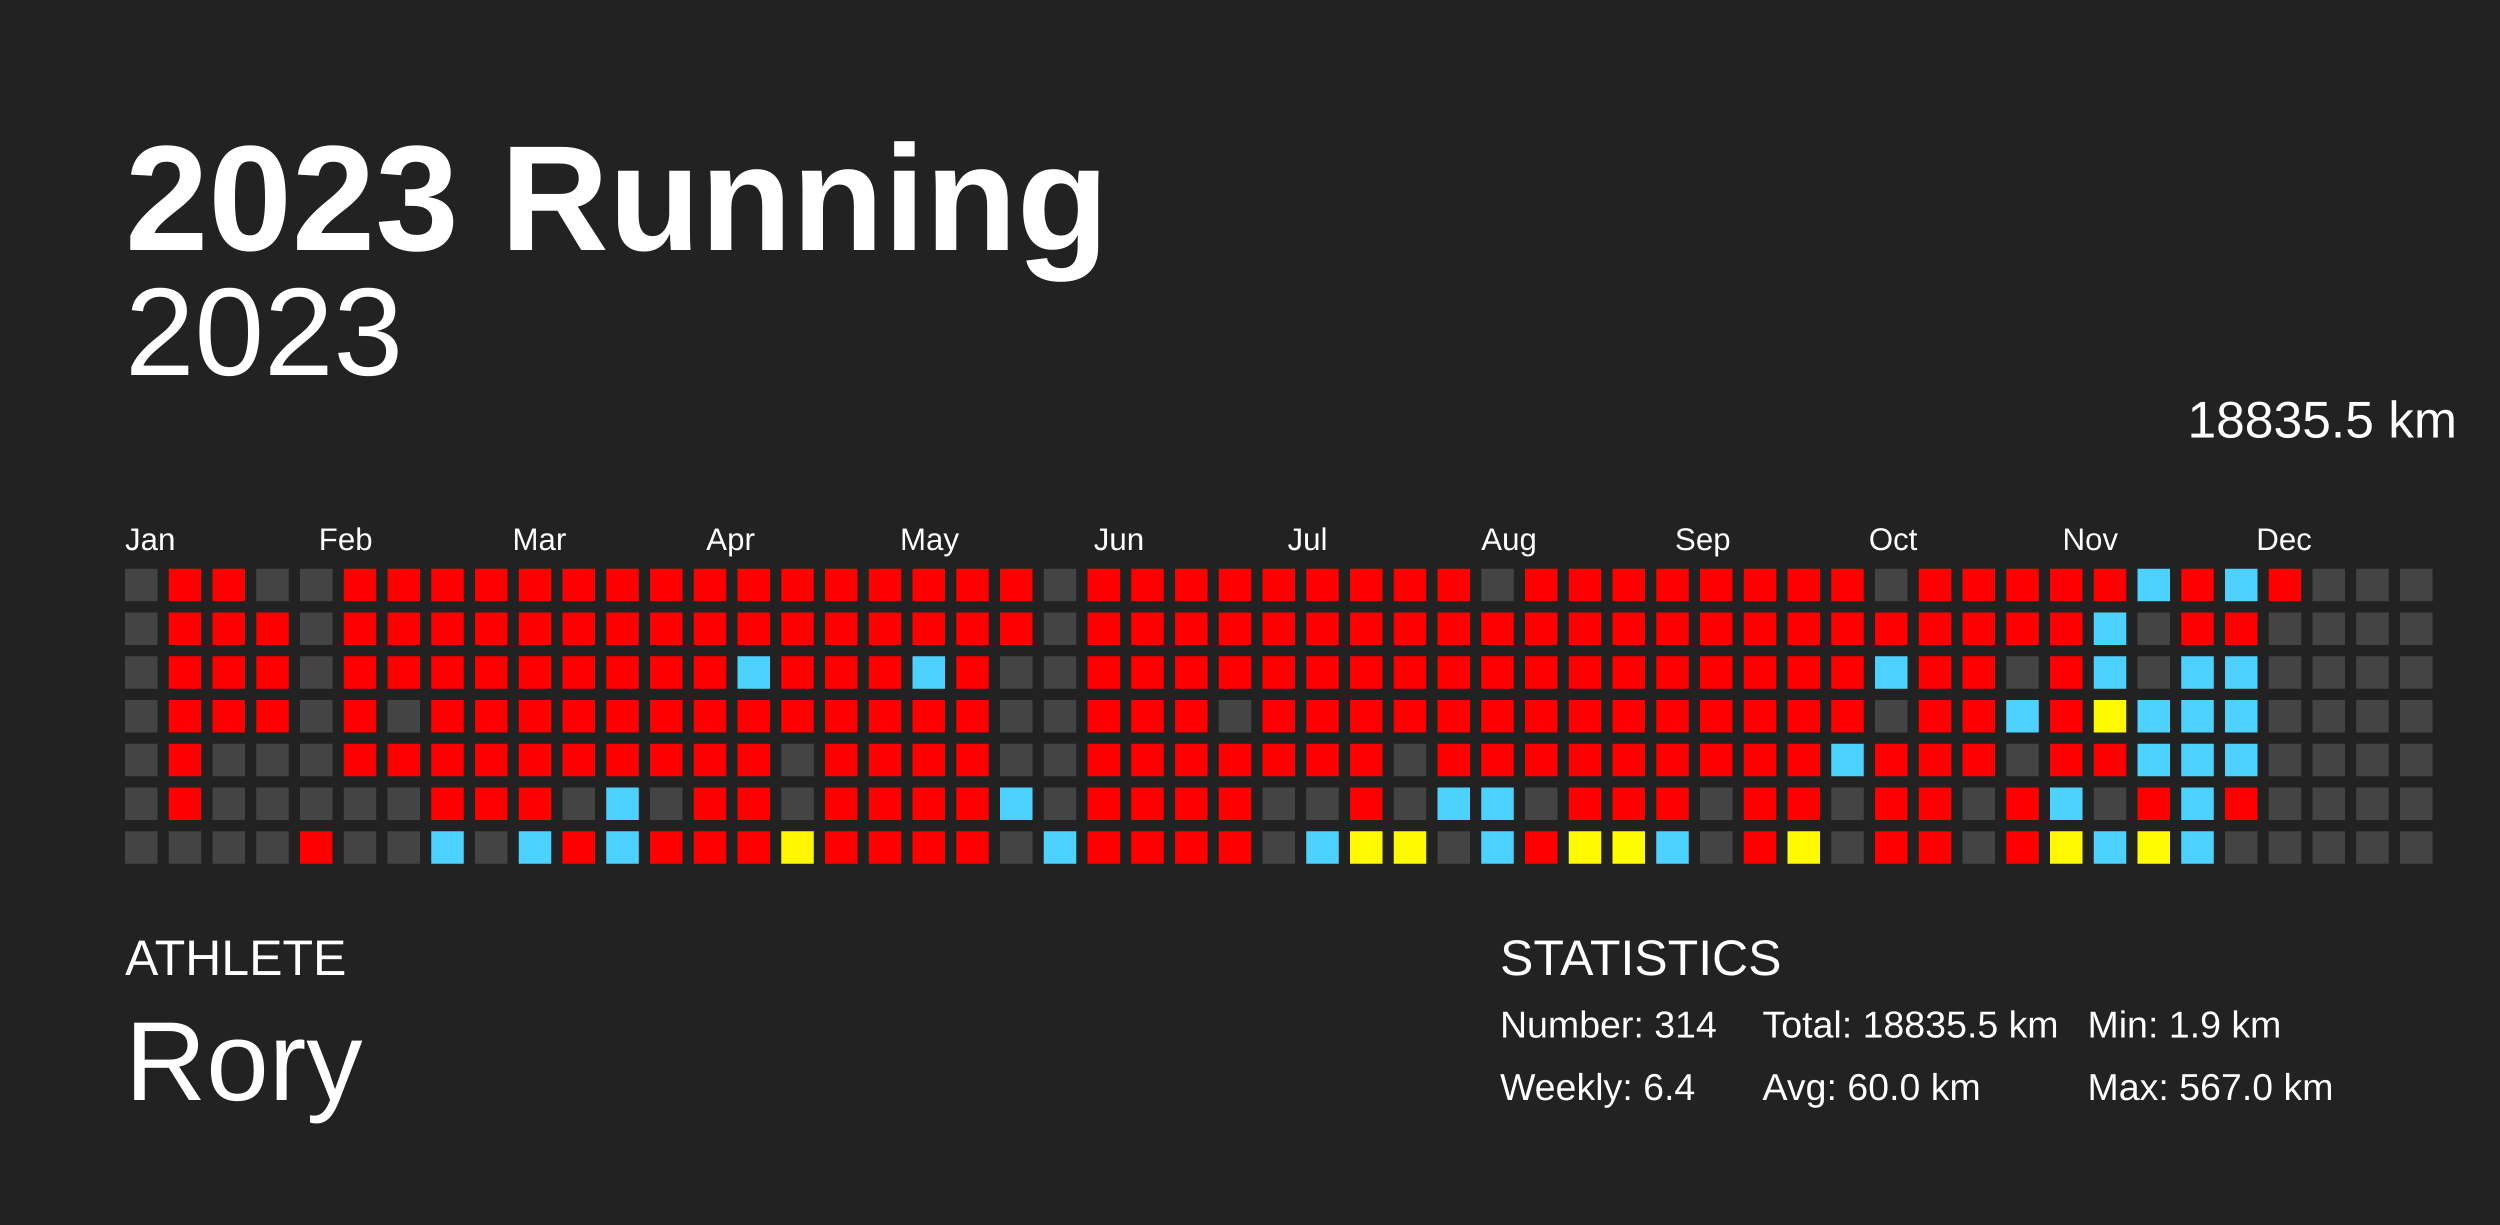
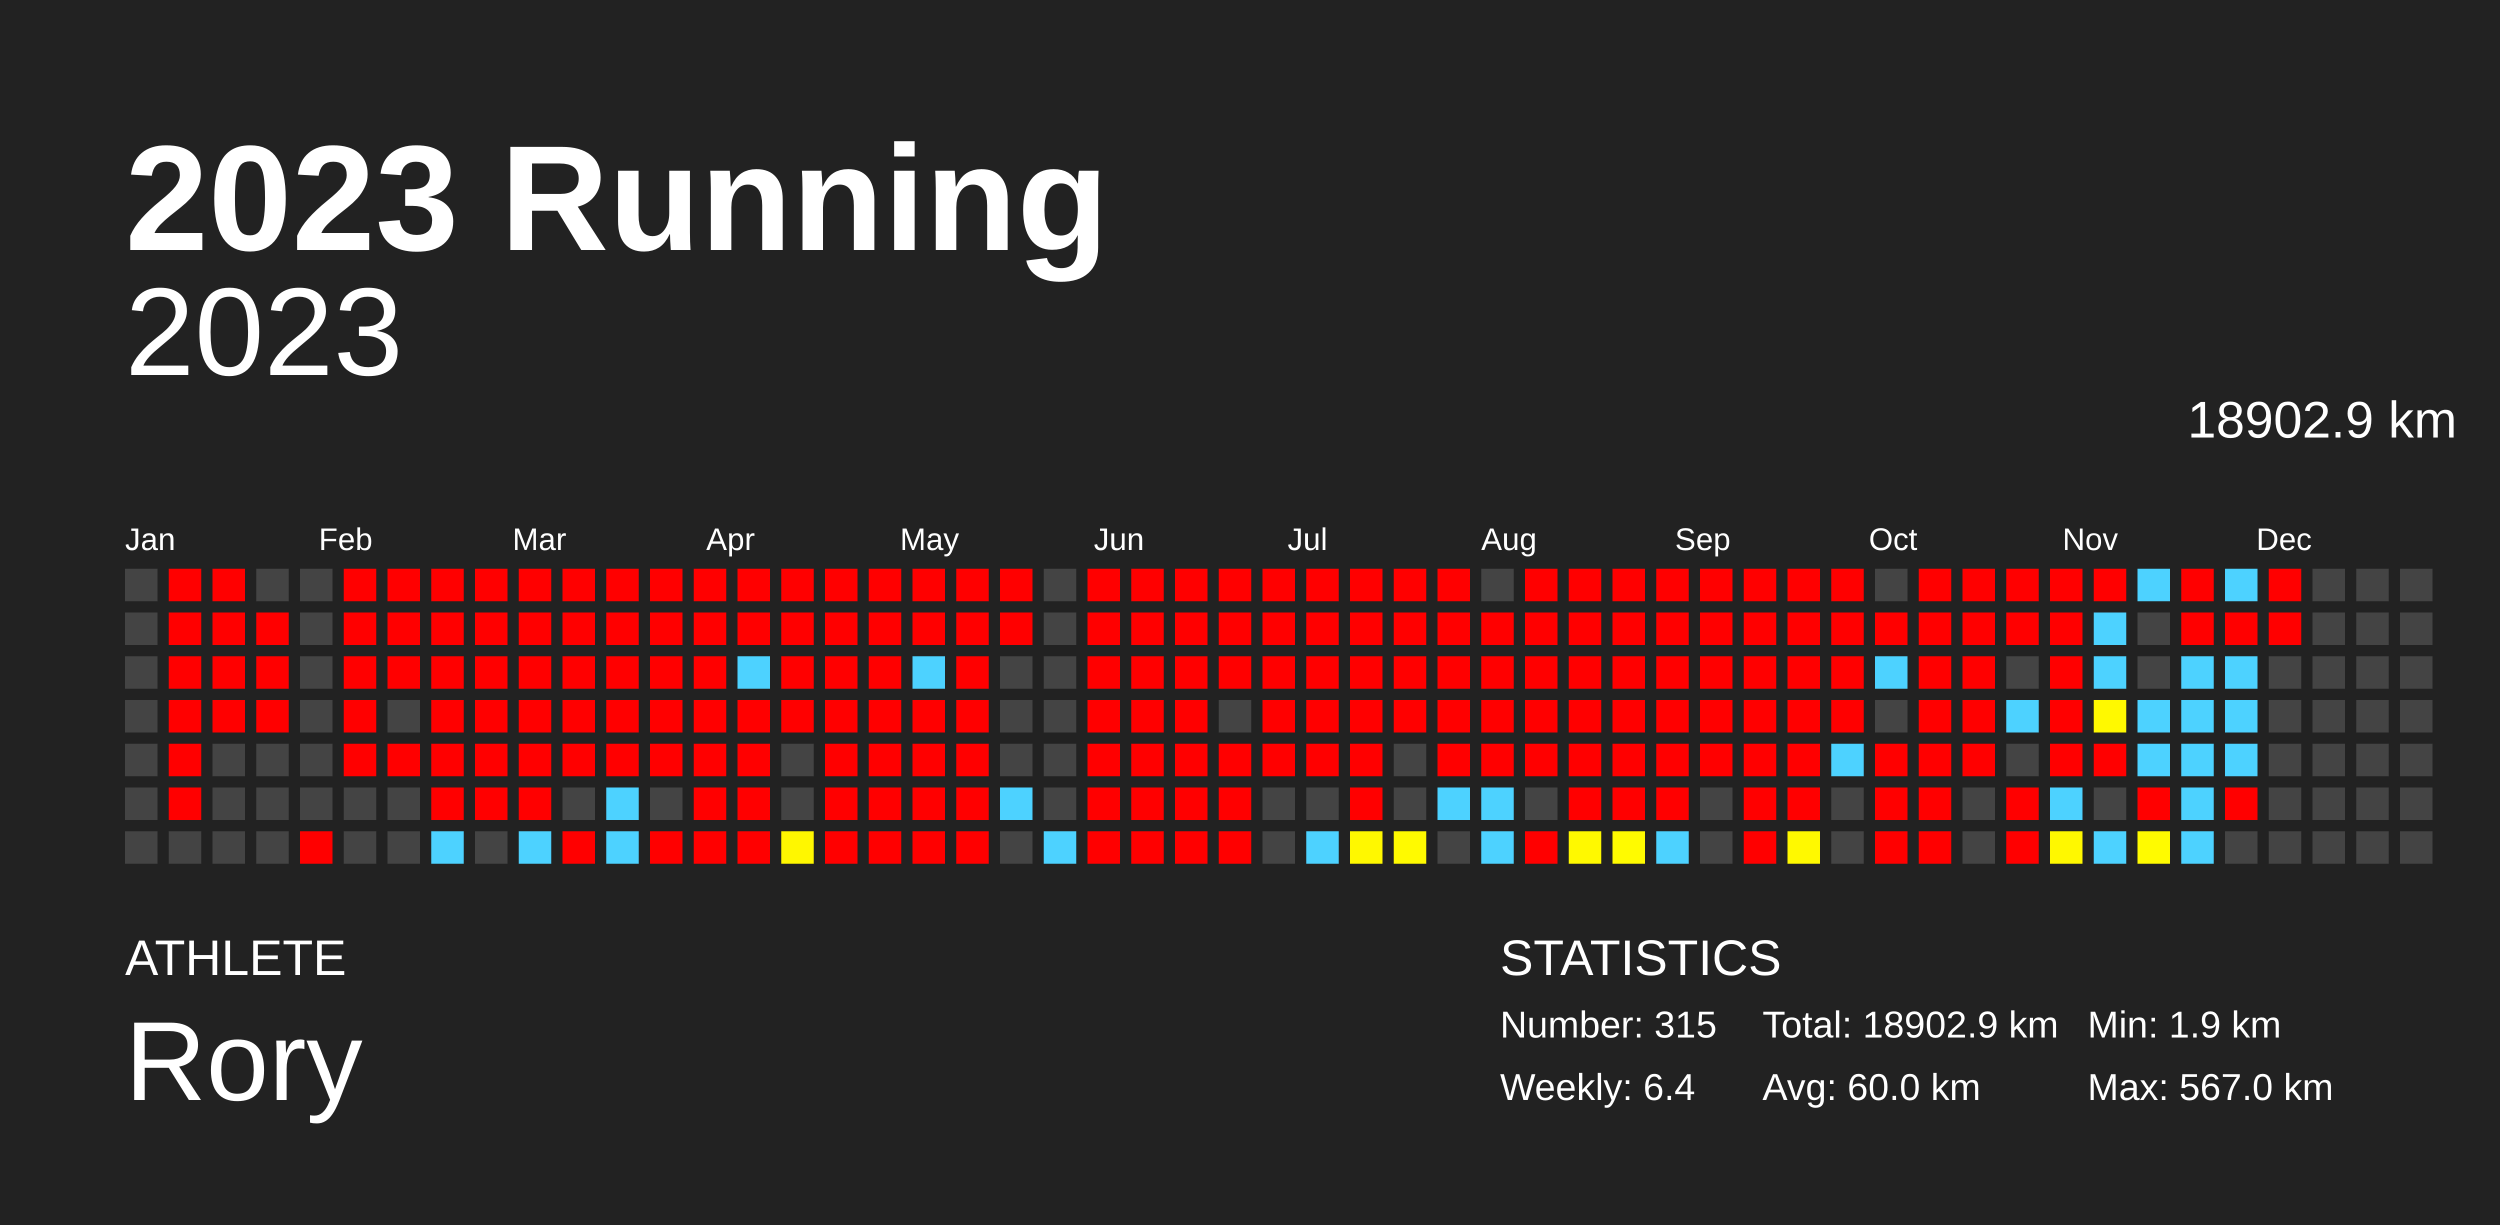
<svg xmlns="http://www.w3.org/2000/svg" baseProfile="full" height="98mm" version="1.1" viewBox="0,0,200,98" width="200mm">
  <defs />
  <rect fill="#222222" height="98" width="200" x="0" y="0" />
  <text fill="#FFFFFF" style="font-size:12px; font-family:Arial; font-weight:bold;" x="10" y="20">2023 Running</text>
  <text fill="#FFFFFF" style="font-size:4px; font-family:Arial" x="10" y="78">ATHLETE</text>
  <text fill="#FFFFFF" style="font-size:9px; font-family:Arial" x="10" y="88">Rory</text>
  <text fill="#FFFFFF" style="font-size:4px; font-family:Arial" x="120" y="78">STATISTICS</text>
-   <text fill="#FFFFFF" style="font-size:3px; font-family:Arial" x="120" y="83">Number: 314</text>
+   <text fill="#FFFFFF" style="font-size:3px; font-family:Arial" x="120" y="83">Number: 315</text>
  <text fill="#FFFFFF" style="font-size:3px; font-family:Arial" x="120" y="88">Weekly: 6.4</text>
-   <text fill="#FFFFFF" style="font-size:3px; font-family:Arial" x="141" y="83">Total: 18835.5 km</text>
+   <text fill="#FFFFFF" style="font-size:3px; font-family:Arial" x="141" y="83">Total: 18902.9 km</text>
  <text fill="#FFFFFF" style="font-size:3px; font-family:Arial" x="141" y="88">Avg: 60.0 km</text>
  <text fill="#FFFFFF" style="font-size:3px; font-family:Arial" x="167" y="83">Min: 1.9 km</text>
  <text fill="#FFFFFF" style="font-size:3px; font-family:Arial" x="167" y="88">Max: 567.0 km</text>
  <text alignment-baseline="hanging" fill="#FFFFFF" style="font-size:10.0px; font-family:Arial;" x="10" y="30">2023</text>
-   <text alignment-baseline="hanging" fill="#FFFFFF" style="font-size:4.125px; font-family:Arial;" x="175" y="35">18835.5 km</text>
+   <text alignment-baseline="hanging" fill="#FFFFFF" style="font-size:4.125px; font-family:Arial;" x="175" y="35">18902.9 km</text>
  <text fill="#FFFFFF" style="font-size:2.5px; font-family:Arial" x="10.0" y="44">Jan</text>
  <text fill="#FFFFFF" style="font-size:2.5px; font-family:Arial" x="25.5" y="44">Feb</text>
  <text fill="#FFFFFF" style="font-size:2.5px; font-family:Arial" x="41.0" y="44">Mar</text>
  <text fill="#FFFFFF" style="font-size:2.5px; font-family:Arial" x="56.5" y="44">Apr</text>
  <text fill="#FFFFFF" style="font-size:2.5px; font-family:Arial" x="72.0" y="44">May</text>
  <text fill="#FFFFFF" style="font-size:2.5px; font-family:Arial" x="87.5" y="44">Jun</text>
  <text fill="#FFFFFF" style="font-size:2.5px; font-family:Arial" x="103.0" y="44">Jul</text>
  <text fill="#FFFFFF" style="font-size:2.5px; font-family:Arial" x="118.5" y="44">Aug</text>
  <text fill="#FFFFFF" style="font-size:2.5px; font-family:Arial" x="134.0" y="44">Sep</text>
  <text fill="#FFFFFF" style="font-size:2.5px; font-family:Arial" x="149.5" y="44">Oct</text>
  <text fill="#FFFFFF" style="font-size:2.5px; font-family:Arial" x="165.0" y="44">Nov</text>
  <text fill="#FFFFFF" style="font-size:2.5px; font-family:Arial" x="180.5" y="44">Dec</text>
  <rect fill="#444444" height="2.6" width="2.6" x="10.0" y="45.5" />
  <rect fill="#444444" height="2.6" width="2.6" x="10.0" y="49.0" />
  <rect fill="#444444" height="2.6" width="2.6" x="10.0" y="52.5" />
  <rect fill="#444444" height="2.6" width="2.6" x="10.0" y="56.0" />
  <rect fill="#444444" height="2.6" width="2.6" x="10.0" y="59.5" />
  <rect fill="#444444" height="2.6" width="2.6" x="10.0" y="63.0" />
  <rect fill="#444444" height="2.6" width="2.6" x="10.0" y="66.5" />
  <rect fill="red" height="2.6" width="2.6" x="13.5" y="45.5" />
  <rect fill="red" height="2.6" width="2.6" x="13.5" y="49.0" />
  <rect fill="red" height="2.6" width="2.6" x="13.5" y="52.5" />
  <rect fill="red" height="2.6" width="2.6" x="13.5" y="56.0" />
  <rect fill="red" height="2.6" width="2.6" x="13.5" y="59.5" />
  <rect fill="red" height="2.6" width="2.6" x="13.5" y="63.0" />
  <rect fill="#444444" height="2.6" width="2.6" x="13.5" y="66.5" />
  <rect fill="red" height="2.6" width="2.6" x="17.0" y="45.5" />
  <rect fill="red" height="2.6" width="2.6" x="17.0" y="49.0" />
  <rect fill="red" height="2.6" width="2.6" x="17.0" y="52.5" />
  <rect fill="red" height="2.6" width="2.6" x="17.0" y="56.0" />
  <rect fill="#444444" height="2.6" width="2.6" x="17.0" y="59.5" />
  <rect fill="#444444" height="2.6" width="2.6" x="17.0" y="63.0" />
  <rect fill="#444444" height="2.6" width="2.6" x="17.0" y="66.5" />
  <rect fill="#444444" height="2.6" width="2.6" x="20.5" y="45.5" />
  <rect fill="red" height="2.6" width="2.6" x="20.5" y="49.0" />
  <rect fill="red" height="2.6" width="2.6" x="20.5" y="52.5" />
  <rect fill="red" height="2.6" width="2.6" x="20.5" y="56.0" />
  <rect fill="#444444" height="2.6" width="2.6" x="20.5" y="59.5" />
  <rect fill="#444444" height="2.6" width="2.6" x="20.5" y="63.0" />
  <rect fill="#444444" height="2.6" width="2.6" x="20.5" y="66.5" />
  <rect fill="#444444" height="2.6" width="2.6" x="24.0" y="45.5" />
  <rect fill="#444444" height="2.6" width="2.6" x="24.0" y="49.0" />
  <rect fill="#444444" height="2.6" width="2.6" x="24.0" y="52.5" />
  <rect fill="#444444" height="2.6" width="2.6" x="24.0" y="56.0" />
  <rect fill="#444444" height="2.6" width="2.6" x="24.0" y="59.5" />
  <rect fill="#444444" height="2.6" width="2.6" x="24.0" y="63.0" />
  <rect fill="red" height="2.6" width="2.6" x="24.0" y="66.5" />
  <rect fill="red" height="2.6" width="2.6" x="27.5" y="45.5" />
  <rect fill="red" height="2.6" width="2.6" x="27.5" y="49.0" />
  <rect fill="red" height="2.6" width="2.6" x="27.5" y="52.5" />
  <rect fill="red" height="2.6" width="2.6" x="27.5" y="56.0" />
  <rect fill="red" height="2.6" width="2.6" x="27.5" y="59.5" />
  <rect fill="#444444" height="2.6" width="2.6" x="27.5" y="63.0" />
  <rect fill="#444444" height="2.6" width="2.6" x="27.5" y="66.5" />
  <rect fill="red" height="2.6" width="2.6" x="31.0" y="45.5" />
  <rect fill="red" height="2.6" width="2.6" x="31.0" y="49.0" />
  <rect fill="red" height="2.6" width="2.6" x="31.0" y="52.5" />
  <rect fill="#444444" height="2.6" width="2.6" x="31.0" y="56.0" />
  <rect fill="red" height="2.6" width="2.6" x="31.0" y="59.5" />
  <rect fill="#444444" height="2.6" width="2.6" x="31.0" y="63.0" />
  <rect fill="#444444" height="2.6" width="2.6" x="31.0" y="66.5" />
  <rect fill="red" height="2.6" width="2.6" x="34.5" y="45.5" />
  <rect fill="red" height="2.6" width="2.6" x="34.5" y="49.0" />
  <rect fill="red" height="2.6" width="2.6" x="34.5" y="52.5" />
  <rect fill="red" height="2.6" width="2.6" x="34.5" y="56.0" />
  <rect fill="red" height="2.6" width="2.6" x="34.5" y="59.5" />
  <rect fill="red" height="2.6" width="2.6" x="34.5" y="63.0" />
  <rect fill="#4dd2ff" height="2.6" width="2.6" x="34.5" y="66.5" />
  <rect fill="red" height="2.6" width="2.6" x="38.0" y="45.5" />
  <rect fill="red" height="2.6" width="2.6" x="38.0" y="49.0" />
  <rect fill="red" height="2.6" width="2.6" x="38.0" y="52.5" />
  <rect fill="red" height="2.6" width="2.6" x="38.0" y="56.0" />
  <rect fill="red" height="2.6" width="2.6" x="38.0" y="59.5" />
  <rect fill="red" height="2.6" width="2.6" x="38.0" y="63.0" />
  <rect fill="#444444" height="2.6" width="2.6" x="38.0" y="66.5" />
  <rect fill="red" height="2.6" width="2.6" x="41.5" y="45.5" />
  <rect fill="red" height="2.6" width="2.6" x="41.5" y="49.0" />
  <rect fill="red" height="2.6" width="2.6" x="41.5" y="52.5" />
  <rect fill="red" height="2.6" width="2.6" x="41.5" y="56.0" />
  <rect fill="red" height="2.6" width="2.6" x="41.5" y="59.5" />
  <rect fill="red" height="2.6" width="2.6" x="41.5" y="63.0" />
  <rect fill="#4dd2ff" height="2.6" width="2.6" x="41.5" y="66.5" />
  <rect fill="red" height="2.6" width="2.6" x="45.0" y="45.5" />
  <rect fill="red" height="2.6" width="2.6" x="45.0" y="49.0" />
  <rect fill="red" height="2.6" width="2.6" x="45.0" y="52.5" />
  <rect fill="red" height="2.6" width="2.6" x="45.0" y="56.0" />
  <rect fill="red" height="2.6" width="2.6" x="45.0" y="59.5" />
  <rect fill="#444444" height="2.6" width="2.6" x="45.0" y="63.0" />
  <rect fill="red" height="2.6" width="2.6" x="45.0" y="66.5" />
  <rect fill="red" height="2.6" width="2.6" x="48.5" y="45.5" />
  <rect fill="red" height="2.6" width="2.6" x="48.5" y="49.0" />
  <rect fill="red" height="2.6" width="2.6" x="48.5" y="52.5" />
  <rect fill="red" height="2.6" width="2.6" x="48.5" y="56.0" />
  <rect fill="red" height="2.6" width="2.6" x="48.5" y="59.5" />
  <rect fill="#4dd2ff" height="2.6" width="2.6" x="48.5" y="63.0" />
  <rect fill="#4dd2ff" height="2.6" width="2.6" x="48.5" y="66.5" />
  <rect fill="red" height="2.6" width="2.6" x="52.0" y="45.5" />
  <rect fill="red" height="2.6" width="2.6" x="52.0" y="49.0" />
  <rect fill="red" height="2.6" width="2.6" x="52.0" y="52.5" />
  <rect fill="red" height="2.6" width="2.6" x="52.0" y="56.0" />
  <rect fill="red" height="2.6" width="2.6" x="52.0" y="59.5" />
  <rect fill="#444444" height="2.6" width="2.6" x="52.0" y="63.0" />
  <rect fill="red" height="2.6" width="2.6" x="52.0" y="66.5" />
  <rect fill="red" height="2.6" width="2.6" x="55.5" y="45.5" />
  <rect fill="red" height="2.6" width="2.6" x="55.5" y="49.0" />
  <rect fill="red" height="2.6" width="2.6" x="55.5" y="52.5" />
  <rect fill="red" height="2.6" width="2.6" x="55.5" y="56.0" />
  <rect fill="red" height="2.6" width="2.6" x="55.5" y="59.5" />
  <rect fill="red" height="2.6" width="2.6" x="55.5" y="63.0" />
  <rect fill="red" height="2.6" width="2.6" x="55.5" y="66.5" />
  <rect fill="red" height="2.6" width="2.6" x="59.0" y="45.5" />
  <rect fill="red" height="2.6" width="2.6" x="59.0" y="49.0" />
  <rect fill="#4dd2ff" height="2.6" width="2.6" x="59.0" y="52.5" />
  <rect fill="red" height="2.6" width="2.6" x="59.0" y="56.0" />
  <rect fill="red" height="2.6" width="2.6" x="59.0" y="59.5" />
  <rect fill="red" height="2.6" width="2.6" x="59.0" y="63.0" />
  <rect fill="red" height="2.6" width="2.6" x="59.0" y="66.5" />
  <rect fill="red" height="2.6" width="2.6" x="62.5" y="45.5" />
  <rect fill="red" height="2.6" width="2.6" x="62.5" y="49.0" />
  <rect fill="red" height="2.6" width="2.6" x="62.5" y="52.5" />
  <rect fill="red" height="2.6" width="2.6" x="62.5" y="56.0" />
  <rect fill="#444444" height="2.6" width="2.6" x="62.5" y="59.5" />
  <rect fill="#444444" height="2.6" width="2.6" x="62.5" y="63.0" />
  <rect fill="#fff700" height="2.6" width="2.6" x="62.5" y="66.5" />
  <rect fill="red" height="2.6" width="2.6" x="66.0" y="45.5" />
  <rect fill="red" height="2.6" width="2.6" x="66.0" y="49.0" />
  <rect fill="red" height="2.6" width="2.6" x="66.0" y="52.5" />
  <rect fill="red" height="2.6" width="2.6" x="66.0" y="56.0" />
  <rect fill="red" height="2.6" width="2.6" x="66.0" y="59.5" />
  <rect fill="red" height="2.6" width="2.6" x="66.0" y="63.0" />
  <rect fill="red" height="2.6" width="2.6" x="66.0" y="66.5" />
  <rect fill="red" height="2.6" width="2.6" x="69.5" y="45.5" />
  <rect fill="red" height="2.6" width="2.6" x="69.5" y="49.0" />
  <rect fill="red" height="2.6" width="2.6" x="69.5" y="52.5" />
  <rect fill="red" height="2.6" width="2.6" x="69.5" y="56.0" />
  <rect fill="red" height="2.6" width="2.6" x="69.5" y="59.5" />
  <rect fill="red" height="2.6" width="2.6" x="69.5" y="63.0" />
  <rect fill="red" height="2.6" width="2.6" x="69.5" y="66.5" />
  <rect fill="red" height="2.6" width="2.6" x="73.0" y="45.5" />
  <rect fill="red" height="2.6" width="2.6" x="73.0" y="49.0" />
  <rect fill="#4dd2ff" height="2.6" width="2.6" x="73.0" y="52.5" />
  <rect fill="red" height="2.6" width="2.6" x="73.0" y="56.0" />
  <rect fill="red" height="2.6" width="2.6" x="73.0" y="59.5" />
  <rect fill="red" height="2.6" width="2.6" x="73.0" y="63.0" />
  <rect fill="red" height="2.6" width="2.6" x="73.0" y="66.5" />
  <rect fill="red" height="2.6" width="2.6" x="76.5" y="45.5" />
  <rect fill="red" height="2.6" width="2.6" x="76.5" y="49.0" />
  <rect fill="red" height="2.6" width="2.6" x="76.5" y="52.5" />
  <rect fill="red" height="2.6" width="2.6" x="76.5" y="56.0" />
  <rect fill="red" height="2.6" width="2.6" x="76.5" y="59.5" />
  <rect fill="red" height="2.6" width="2.6" x="76.5" y="63.0" />
  <rect fill="red" height="2.6" width="2.6" x="76.5" y="66.5" />
  <rect fill="red" height="2.6" width="2.6" x="80.0" y="45.5" />
  <rect fill="red" height="2.6" width="2.6" x="80.0" y="49.0" />
  <rect fill="#444444" height="2.6" width="2.6" x="80.0" y="52.5" />
  <rect fill="#444444" height="2.6" width="2.6" x="80.0" y="56.0" />
  <rect fill="#444444" height="2.6" width="2.6" x="80.0" y="59.5" />
  <rect fill="#4dd2ff" height="2.6" width="2.6" x="80.0" y="63.0" />
  <rect fill="#444444" height="2.6" width="2.6" x="80.0" y="66.5" />
  <rect fill="#444444" height="2.6" width="2.6" x="83.5" y="45.5" />
  <rect fill="#444444" height="2.6" width="2.6" x="83.5" y="49.0" />
  <rect fill="#444444" height="2.6" width="2.6" x="83.5" y="52.5" />
  <rect fill="#444444" height="2.6" width="2.6" x="83.5" y="56.0" />
  <rect fill="#444444" height="2.6" width="2.6" x="83.5" y="59.5" />
  <rect fill="#444444" height="2.6" width="2.6" x="83.5" y="63.0" />
  <rect fill="#4dd2ff" height="2.6" width="2.6" x="83.5" y="66.5" />
  <rect fill="red" height="2.6" width="2.6" x="87.0" y="45.5" />
  <rect fill="red" height="2.6" width="2.6" x="87.0" y="49.0" />
  <rect fill="red" height="2.6" width="2.6" x="87.0" y="52.5" />
  <rect fill="red" height="2.6" width="2.6" x="87.0" y="56.0" />
  <rect fill="red" height="2.6" width="2.6" x="87.0" y="59.5" />
  <rect fill="red" height="2.6" width="2.6" x="87.0" y="63.0" />
  <rect fill="red" height="2.6" width="2.6" x="87.0" y="66.5" />
  <rect fill="red" height="2.6" width="2.6" x="90.5" y="45.5" />
  <rect fill="red" height="2.6" width="2.6" x="90.5" y="49.0" />
  <rect fill="red" height="2.6" width="2.6" x="90.5" y="52.5" />
  <rect fill="red" height="2.6" width="2.6" x="90.5" y="56.0" />
  <rect fill="red" height="2.6" width="2.6" x="90.5" y="59.5" />
  <rect fill="red" height="2.6" width="2.6" x="90.5" y="63.0" />
  <rect fill="red" height="2.6" width="2.6" x="90.5" y="66.5" />
  <rect fill="red" height="2.6" width="2.6" x="94.0" y="45.5" />
  <rect fill="red" height="2.6" width="2.6" x="94.0" y="49.0" />
  <rect fill="red" height="2.6" width="2.6" x="94.0" y="52.5" />
  <rect fill="red" height="2.6" width="2.6" x="94.0" y="56.0" />
  <rect fill="red" height="2.6" width="2.6" x="94.0" y="59.5" />
  <rect fill="red" height="2.6" width="2.6" x="94.0" y="63.0" />
  <rect fill="red" height="2.6" width="2.6" x="94.0" y="66.5" />
  <rect fill="red" height="2.6" width="2.6" x="97.5" y="45.5" />
  <rect fill="red" height="2.6" width="2.6" x="97.5" y="49.0" />
  <rect fill="red" height="2.6" width="2.6" x="97.5" y="52.5" />
  <rect fill="#444444" height="2.6" width="2.6" x="97.5" y="56.0" />
  <rect fill="red" height="2.6" width="2.6" x="97.5" y="59.5" />
  <rect fill="red" height="2.6" width="2.6" x="97.5" y="63.0" />
  <rect fill="red" height="2.6" width="2.6" x="97.5" y="66.5" />
  <rect fill="red" height="2.6" width="2.6" x="101.0" y="45.5" />
  <rect fill="red" height="2.6" width="2.6" x="101.0" y="49.0" />
  <rect fill="red" height="2.6" width="2.6" x="101.0" y="52.5" />
  <rect fill="red" height="2.6" width="2.6" x="101.0" y="56.0" />
  <rect fill="red" height="2.6" width="2.6" x="101.0" y="59.5" />
  <rect fill="#444444" height="2.6" width="2.6" x="101.0" y="63.0" />
  <rect fill="#444444" height="2.6" width="2.6" x="101.0" y="66.5" />
  <rect fill="red" height="2.6" width="2.6" x="104.5" y="45.5" />
  <rect fill="red" height="2.6" width="2.6" x="104.5" y="49.0" />
  <rect fill="red" height="2.6" width="2.6" x="104.5" y="52.5" />
  <rect fill="red" height="2.6" width="2.6" x="104.5" y="56.0" />
  <rect fill="red" height="2.6" width="2.6" x="104.5" y="59.5" />
  <rect fill="#444444" height="2.6" width="2.6" x="104.5" y="63.0" />
  <rect fill="#4dd2ff" height="2.6" width="2.6" x="104.5" y="66.5" />
  <rect fill="red" height="2.6" width="2.6" x="108.0" y="45.5" />
  <rect fill="red" height="2.6" width="2.6" x="108.0" y="49.0" />
  <rect fill="red" height="2.6" width="2.6" x="108.0" y="52.5" />
  <rect fill="red" height="2.6" width="2.6" x="108.0" y="56.0" />
  <rect fill="red" height="2.6" width="2.6" x="108.0" y="59.5" />
  <rect fill="red" height="2.6" width="2.6" x="108.0" y="63.0" />
  <rect fill="#fff800" height="2.6" width="2.6" x="108.0" y="66.5" />
  <rect fill="red" height="2.6" width="2.6" x="111.5" y="45.5" />
  <rect fill="red" height="2.6" width="2.6" x="111.5" y="49.0" />
  <rect fill="red" height="2.6" width="2.6" x="111.5" y="52.5" />
  <rect fill="red" height="2.6" width="2.6" x="111.5" y="56.0" />
  <rect fill="#444444" height="2.6" width="2.6" x="111.5" y="59.5" />
  <rect fill="#444444" height="2.6" width="2.6" x="111.5" y="63.0" />
  <rect fill="#fffa00" height="2.6" width="2.6" x="111.5" y="66.5" />
  <rect fill="red" height="2.6" width="2.6" x="115.0" y="45.5" />
  <rect fill="red" height="2.6" width="2.6" x="115.0" y="49.0" />
  <rect fill="red" height="2.6" width="2.6" x="115.0" y="52.5" />
  <rect fill="red" height="2.6" width="2.6" x="115.0" y="56.0" />
  <rect fill="red" height="2.6" width="2.6" x="115.0" y="59.5" />
  <rect fill="#4dd2ff" height="2.6" width="2.6" x="115.0" y="63.0" />
  <rect fill="#444444" height="2.6" width="2.6" x="115.0" y="66.5" />
  <rect fill="#444444" height="2.6" width="2.6" x="118.5" y="45.5" />
  <rect fill="red" height="2.6" width="2.6" x="118.5" y="49.0" />
  <rect fill="red" height="2.6" width="2.6" x="118.5" y="52.5" />
  <rect fill="red" height="2.6" width="2.6" x="118.5" y="56.0" />
  <rect fill="red" height="2.6" width="2.6" x="118.5" y="59.5" />
  <rect fill="#4dd2ff" height="2.6" width="2.6" x="118.5" y="63.0" />
  <rect fill="#4dd2ff" height="2.6" width="2.6" x="118.5" y="66.5" />
  <rect fill="red" height="2.6" width="2.6" x="122.0" y="45.5" />
  <rect fill="red" height="2.6" width="2.6" x="122.0" y="49.0" />
  <rect fill="red" height="2.6" width="2.6" x="122.0" y="52.5" />
  <rect fill="red" height="2.6" width="2.6" x="122.0" y="56.0" />
  <rect fill="red" height="2.6" width="2.6" x="122.0" y="59.5" />
  <rect fill="#444444" height="2.6" width="2.6" x="122.0" y="63.0" />
  <rect fill="red" height="2.6" width="2.6" x="122.0" y="66.5" />
  <rect fill="red" height="2.6" width="2.6" x="125.5" y="45.5" />
  <rect fill="red" height="2.6" width="2.6" x="125.5" y="49.0" />
  <rect fill="red" height="2.6" width="2.6" x="125.5" y="52.5" />
  <rect fill="red" height="2.6" width="2.6" x="125.5" y="56.0" />
  <rect fill="red" height="2.6" width="2.6" x="125.5" y="59.5" />
  <rect fill="red" height="2.6" width="2.6" x="125.5" y="63.0" />
  <rect fill="#fff900" height="2.6" width="2.6" x="125.5" y="66.5" />
  <rect fill="red" height="2.6" width="2.6" x="129.0" y="45.5" />
  <rect fill="red" height="2.6" width="2.6" x="129.0" y="49.0" />
  <rect fill="red" height="2.6" width="2.6" x="129.0" y="52.5" />
  <rect fill="red" height="2.6" width="2.6" x="129.0" y="56.0" />
  <rect fill="red" height="2.6" width="2.6" x="129.0" y="59.5" />
  <rect fill="red" height="2.6" width="2.6" x="129.0" y="63.0" />
  <rect fill="#fffb00" height="2.6" width="2.6" x="129.0" y="66.5" />
  <rect fill="red" height="2.6" width="2.6" x="132.5" y="45.5" />
  <rect fill="red" height="2.6" width="2.6" x="132.5" y="49.0" />
  <rect fill="red" height="2.6" width="2.6" x="132.5" y="52.5" />
  <rect fill="red" height="2.6" width="2.6" x="132.5" y="56.0" />
  <rect fill="red" height="2.6" width="2.6" x="132.5" y="59.5" />
  <rect fill="red" height="2.6" width="2.6" x="132.5" y="63.0" />
  <rect fill="#4dd2ff" height="2.6" width="2.6" x="132.5" y="66.5" />
  <rect fill="red" height="2.6" width="2.6" x="136.0" y="45.5" />
  <rect fill="red" height="2.6" width="2.6" x="136.0" y="49.0" />
  <rect fill="red" height="2.6" width="2.6" x="136.0" y="52.5" />
  <rect fill="red" height="2.6" width="2.6" x="136.0" y="56.0" />
  <rect fill="red" height="2.6" width="2.6" x="136.0" y="59.5" />
  <rect fill="#444444" height="2.6" width="2.6" x="136.0" y="63.0" />
  <rect fill="#444444" height="2.6" width="2.6" x="136.0" y="66.5" />
  <rect fill="red" height="2.6" width="2.6" x="139.5" y="45.5" />
  <rect fill="red" height="2.6" width="2.6" x="139.5" y="49.0" />
  <rect fill="red" height="2.6" width="2.6" x="139.5" y="52.5" />
  <rect fill="red" height="2.6" width="2.6" x="139.5" y="56.0" />
  <rect fill="red" height="2.6" width="2.6" x="139.5" y="59.5" />
  <rect fill="red" height="2.6" width="2.6" x="139.5" y="63.0" />
  <rect fill="red" height="2.6" width="2.6" x="139.5" y="66.5" />
  <rect fill="red" height="2.6" width="2.6" x="143.0" y="45.5" />
  <rect fill="red" height="2.6" width="2.6" x="143.0" y="49.0" />
  <rect fill="red" height="2.6" width="2.6" x="143.0" y="52.5" />
  <rect fill="red" height="2.6" width="2.6" x="143.0" y="56.0" />
  <rect fill="red" height="2.6" width="2.6" x="143.0" y="59.5" />
  <rect fill="red" height="2.6" width="2.6" x="143.0" y="63.0" />
  <rect fill="#fff900" height="2.6" width="2.6" x="143.0" y="66.5" />
  <rect fill="red" height="2.6" width="2.6" x="146.5" y="45.5" />
  <rect fill="red" height="2.6" width="2.6" x="146.5" y="49.0" />
  <rect fill="red" height="2.6" width="2.6" x="146.5" y="52.5" />
  <rect fill="red" height="2.6" width="2.6" x="146.5" y="56.0" />
  <rect fill="#4dd2ff" height="2.6" width="2.6" x="146.5" y="59.5" />
  <rect fill="#444444" height="2.6" width="2.6" x="146.5" y="63.0" />
  <rect fill="#444444" height="2.6" width="2.6" x="146.5" y="66.5" />
  <rect fill="#444444" height="2.6" width="2.6" x="150.0" y="45.5" />
  <rect fill="red" height="2.6" width="2.6" x="150.0" y="49.0" />
  <rect fill="#4dd2ff" height="2.6" width="2.6" x="150.0" y="52.5" />
  <rect fill="#444444" height="2.6" width="2.6" x="150.0" y="56.0" />
  <rect fill="red" height="2.6" width="2.6" x="150.0" y="59.5" />
  <rect fill="red" height="2.6" width="2.6" x="150.0" y="63.0" />
  <rect fill="red" height="2.6" width="2.6" x="150.0" y="66.5" />
  <rect fill="red" height="2.6" width="2.6" x="153.5" y="45.5" />
  <rect fill="red" height="2.6" width="2.6" x="153.5" y="49.0" />
  <rect fill="red" height="2.6" width="2.6" x="153.5" y="52.5" />
  <rect fill="red" height="2.6" width="2.6" x="153.5" y="56.0" />
  <rect fill="red" height="2.6" width="2.6" x="153.5" y="59.5" />
  <rect fill="red" height="2.6" width="2.6" x="153.5" y="63.0" />
  <rect fill="red" height="2.6" width="2.6" x="153.5" y="66.5" />
  <rect fill="red" height="2.6" width="2.6" x="157.0" y="45.5" />
  <rect fill="red" height="2.6" width="2.6" x="157.0" y="49.0" />
  <rect fill="red" height="2.6" width="2.6" x="157.0" y="52.5" />
  <rect fill="red" height="2.6" width="2.6" x="157.0" y="56.0" />
  <rect fill="red" height="2.6" width="2.6" x="157.0" y="59.5" />
  <rect fill="#444444" height="2.6" width="2.6" x="157.0" y="63.0" />
  <rect fill="#444444" height="2.6" width="2.6" x="157.0" y="66.5" />
  <rect fill="red" height="2.6" width="2.6" x="160.5" y="45.5" />
  <rect fill="red" height="2.6" width="2.6" x="160.5" y="49.0" />
  <rect fill="#444444" height="2.6" width="2.6" x="160.5" y="52.5" />
  <rect fill="#4dd2ff" height="2.6" width="2.6" x="160.5" y="56.0" />
  <rect fill="#444444" height="2.6" width="2.6" x="160.5" y="59.5" />
  <rect fill="red" height="2.6" width="2.6" x="160.5" y="63.0" />
  <rect fill="red" height="2.6" width="2.6" x="160.5" y="66.5" />
  <rect fill="red" height="2.6" width="2.6" x="164.0" y="45.5" />
  <rect fill="red" height="2.6" width="2.6" x="164.0" y="49.0" />
  <rect fill="red" height="2.6" width="2.6" x="164.0" y="52.5" />
  <rect fill="red" height="2.6" width="2.6" x="164.0" y="56.0" />
  <rect fill="red" height="2.6" width="2.6" x="164.0" y="59.5" />
  <rect fill="#4dd2ff" height="2.6" width="2.6" x="164.0" y="63.0" />
  <rect fill="#fff800" height="2.6" width="2.6" x="164.0" y="66.5" />
  <rect fill="red" height="2.6" width="2.6" x="167.5" y="45.5" />
  <rect fill="#4dd2ff" height="2.6" width="2.6" x="167.5" y="49.0" />
  <rect fill="#4dd2ff" height="2.6" width="2.6" x="167.5" y="52.5" />
  <rect fill="#fff900" height="2.6" width="2.6" x="167.5" y="56.0" />
  <rect fill="red" height="2.6" width="2.6" x="167.5" y="59.5" />
  <rect fill="#444444" height="2.6" width="2.6" x="167.5" y="63.0" />
  <rect fill="#4dd2ff" height="2.6" width="2.6" x="167.5" y="66.5" />
  <rect fill="#4dd2ff" height="2.6" width="2.6" x="171.0" y="45.5" />
  <rect fill="#444444" height="2.6" width="2.6" x="171.0" y="49.0" />
  <rect fill="#444444" height="2.6" width="2.6" x="171.0" y="52.5" />
  <rect fill="#4dd2ff" height="2.6" width="2.6" x="171.0" y="56.0" />
  <rect fill="#4dd2ff" height="2.6" width="2.6" x="171.0" y="59.5" />
  <rect fill="red" height="2.6" width="2.6" x="171.0" y="63.0" />
  <rect fill="#fffb00" height="2.6" width="2.6" x="171.0" y="66.5" />
  <rect fill="red" height="2.6" width="2.6" x="174.5" y="45.5" />
  <rect fill="red" height="2.6" width="2.6" x="174.5" y="49.0" />
  <rect fill="#4dd2ff" height="2.6" width="2.6" x="174.5" y="52.5" />
  <rect fill="#4dd2ff" height="2.6" width="2.6" x="174.5" y="56.0" />
  <rect fill="#4dd2ff" height="2.6" width="2.6" x="174.5" y="59.5" />
  <rect fill="#4dd2ff" height="2.6" width="2.6" x="174.5" y="63.0" />
  <rect fill="#4dd2ff" height="2.6" width="2.6" x="174.5" y="66.5" />
  <rect fill="#4dd2ff" height="2.6" width="2.6" x="178.0" y="45.5" />
  <rect fill="red" height="2.6" width="2.6" x="178.0" y="49.0" />
  <rect fill="#4dd2ff" height="2.6" width="2.6" x="178.0" y="52.5" />
  <rect fill="#4dd2ff" height="2.6" width="2.6" x="178.0" y="56.0" />
  <rect fill="#4dd2ff" height="2.6" width="2.6" x="178.0" y="59.5" />
  <rect fill="red" height="2.6" width="2.6" x="178.0" y="63.0" />
  <rect fill="#444444" height="2.6" width="2.6" x="178.0" y="66.5" />
  <rect fill="red" height="2.6" width="2.6" x="181.5" y="45.5" />
-   <rect fill="#444444" height="2.6" width="2.6" x="181.5" y="49.0" />
+   <rect fill="red" height="2.6" width="2.6" x="181.5" y="49.0" />
  <rect fill="#444444" height="2.6" width="2.6" x="181.5" y="52.5" />
  <rect fill="#444444" height="2.6" width="2.6" x="181.5" y="56.0" />
  <rect fill="#444444" height="2.6" width="2.6" x="181.5" y="59.5" />
  <rect fill="#444444" height="2.6" width="2.6" x="181.5" y="63.0" />
  <rect fill="#444444" height="2.6" width="2.6" x="181.5" y="66.5" />
  <rect fill="#444444" height="2.6" width="2.6" x="185.0" y="45.5" />
  <rect fill="#444444" height="2.6" width="2.6" x="185.0" y="49.0" />
  <rect fill="#444444" height="2.6" width="2.6" x="185.0" y="52.5" />
  <rect fill="#444444" height="2.6" width="2.6" x="185.0" y="56.0" />
  <rect fill="#444444" height="2.6" width="2.6" x="185.0" y="59.5" />
  <rect fill="#444444" height="2.6" width="2.6" x="185.0" y="63.0" />
  <rect fill="#444444" height="2.6" width="2.6" x="185.0" y="66.5" />
  <rect fill="#444444" height="2.6" width="2.6" x="188.5" y="45.5" />
  <rect fill="#444444" height="2.6" width="2.6" x="188.5" y="49.0" />
  <rect fill="#444444" height="2.6" width="2.6" x="188.5" y="52.5" />
  <rect fill="#444444" height="2.6" width="2.6" x="188.5" y="56.0" />
  <rect fill="#444444" height="2.6" width="2.6" x="188.5" y="59.5" />
  <rect fill="#444444" height="2.6" width="2.6" x="188.5" y="63.0" />
  <rect fill="#444444" height="2.6" width="2.6" x="188.5" y="66.5" />
  <rect fill="#444444" height="2.6" width="2.6" x="192.0" y="45.5" />
  <rect fill="#444444" height="2.6" width="2.6" x="192.0" y="49.0" />
  <rect fill="#444444" height="2.6" width="2.6" x="192.0" y="52.5" />
  <rect fill="#444444" height="2.6" width="2.6" x="192.0" y="56.0" />
  <rect fill="#444444" height="2.6" width="2.6" x="192.0" y="59.5" />
  <rect fill="#444444" height="2.6" width="2.6" x="192.0" y="63.0" />
  <rect fill="#444444" height="2.6" width="2.6" x="192.0" y="66.5" />
</svg>
